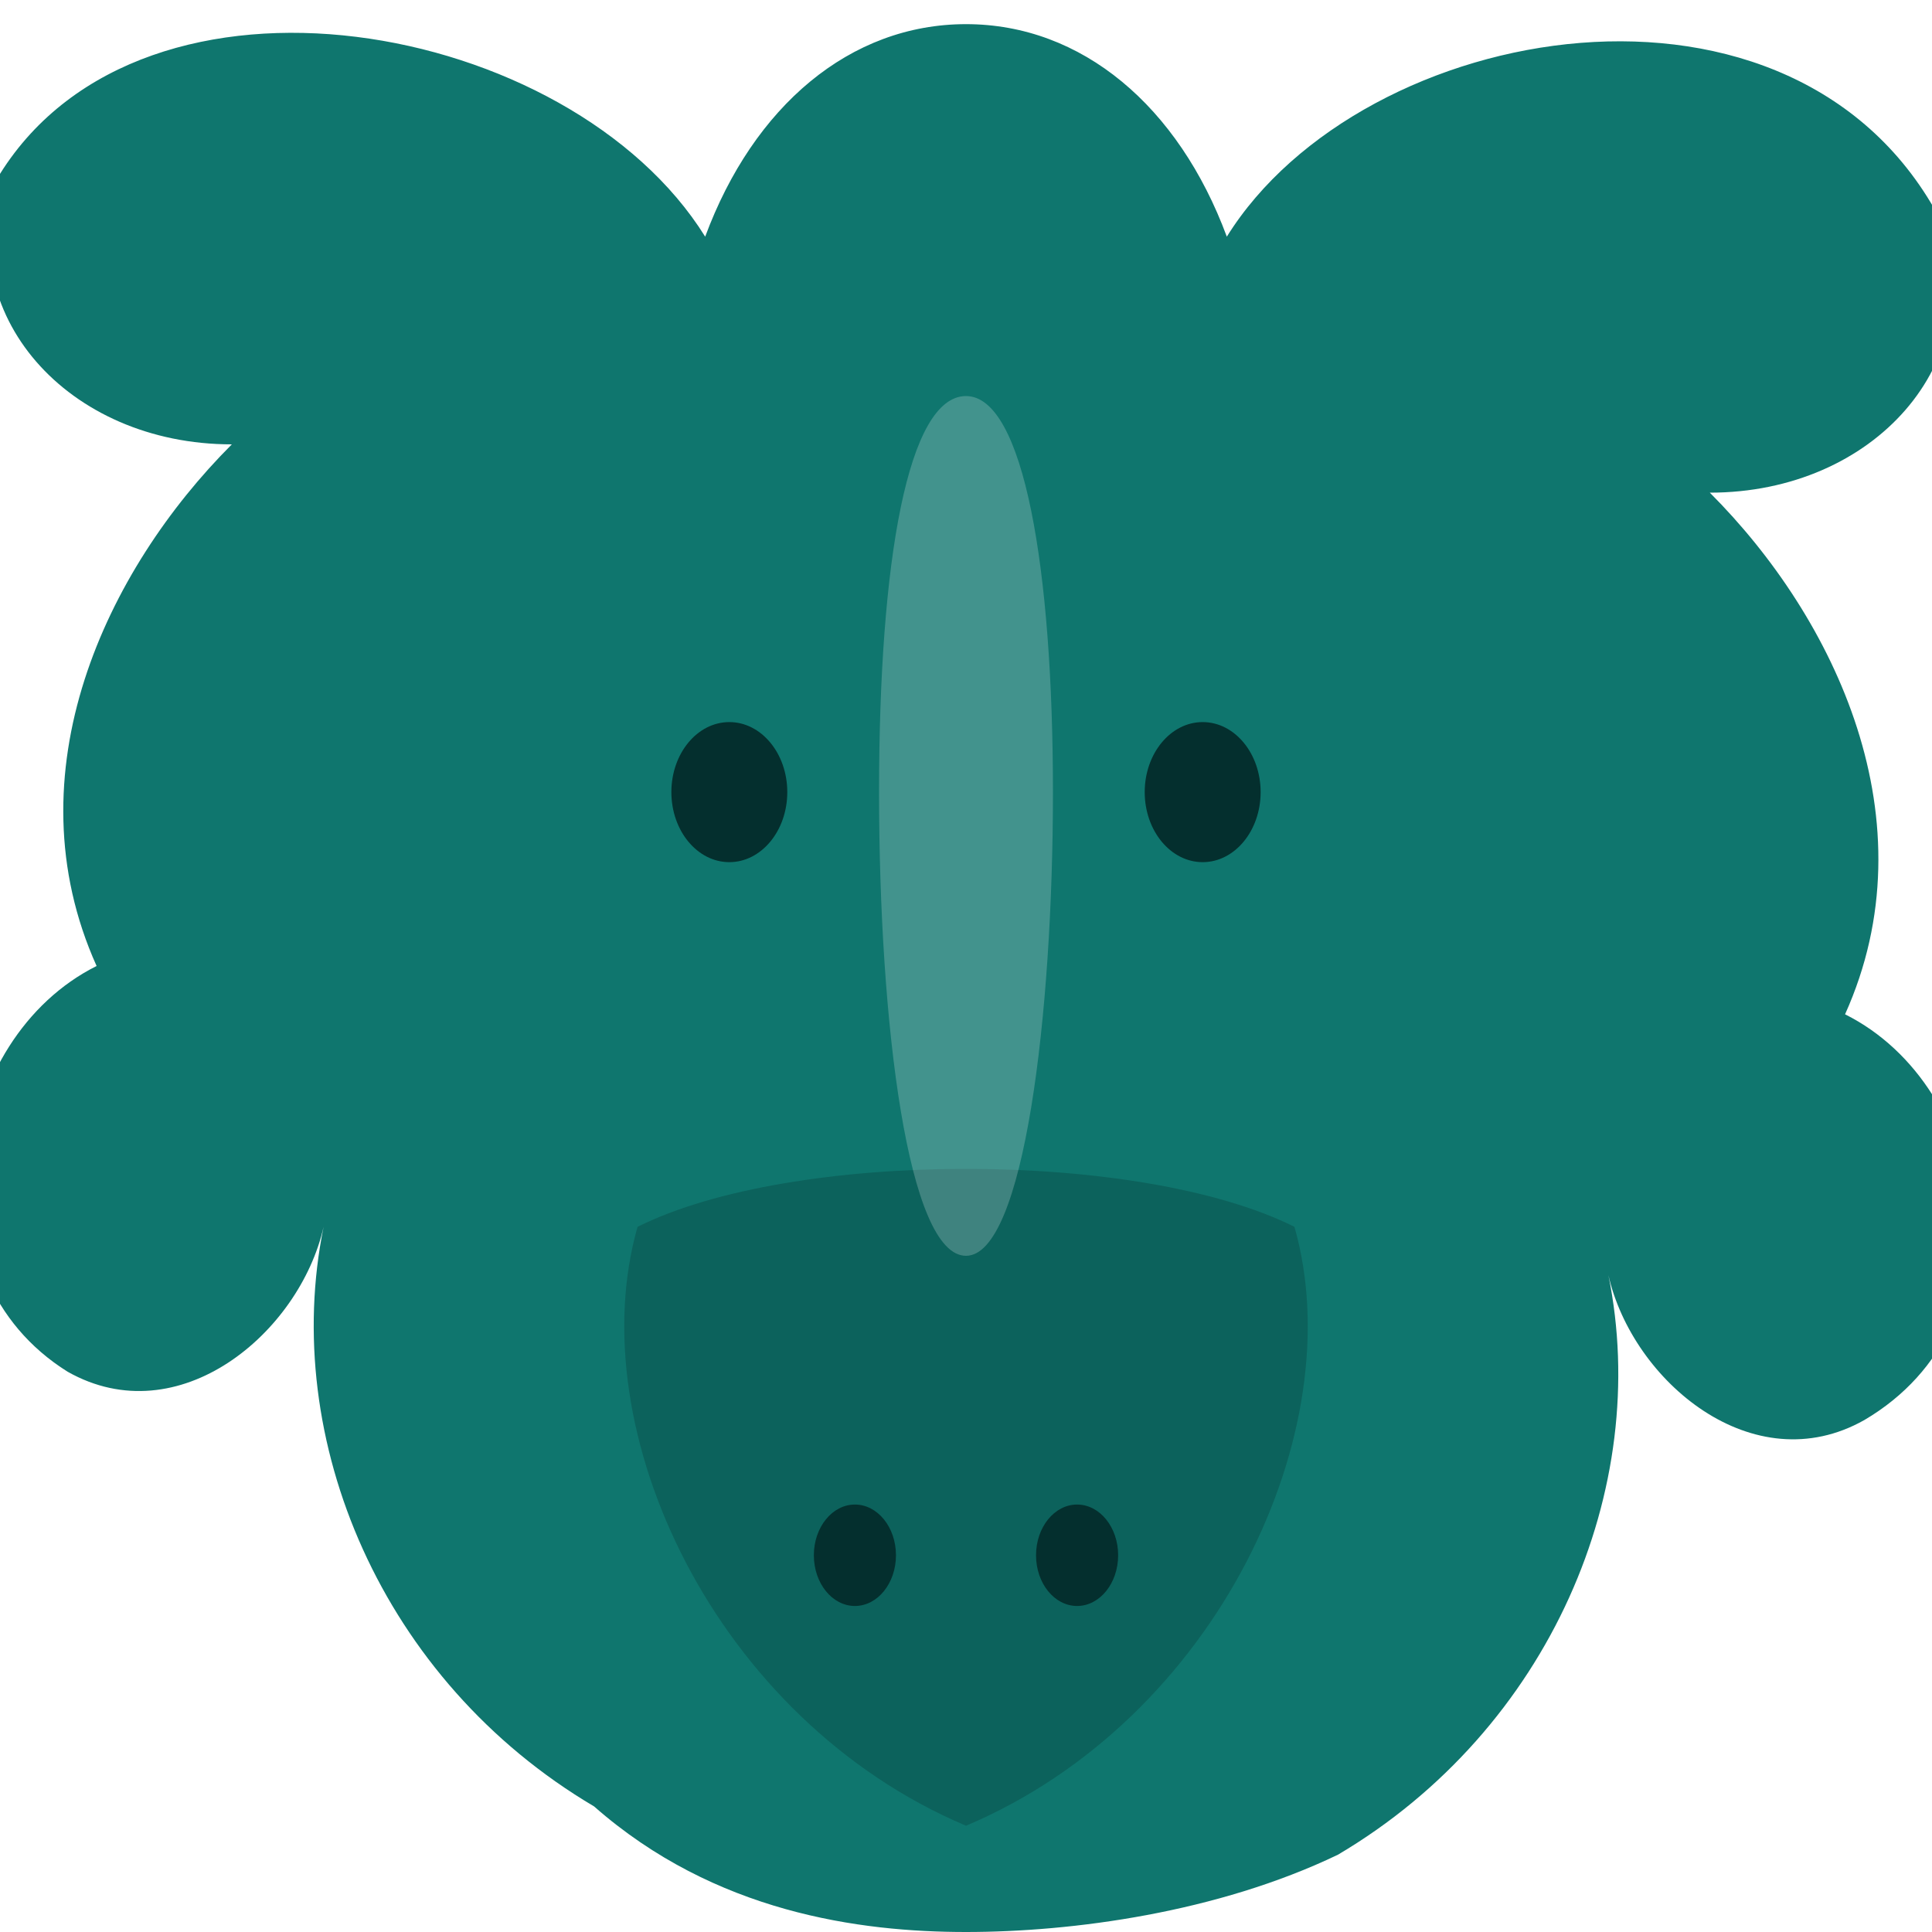
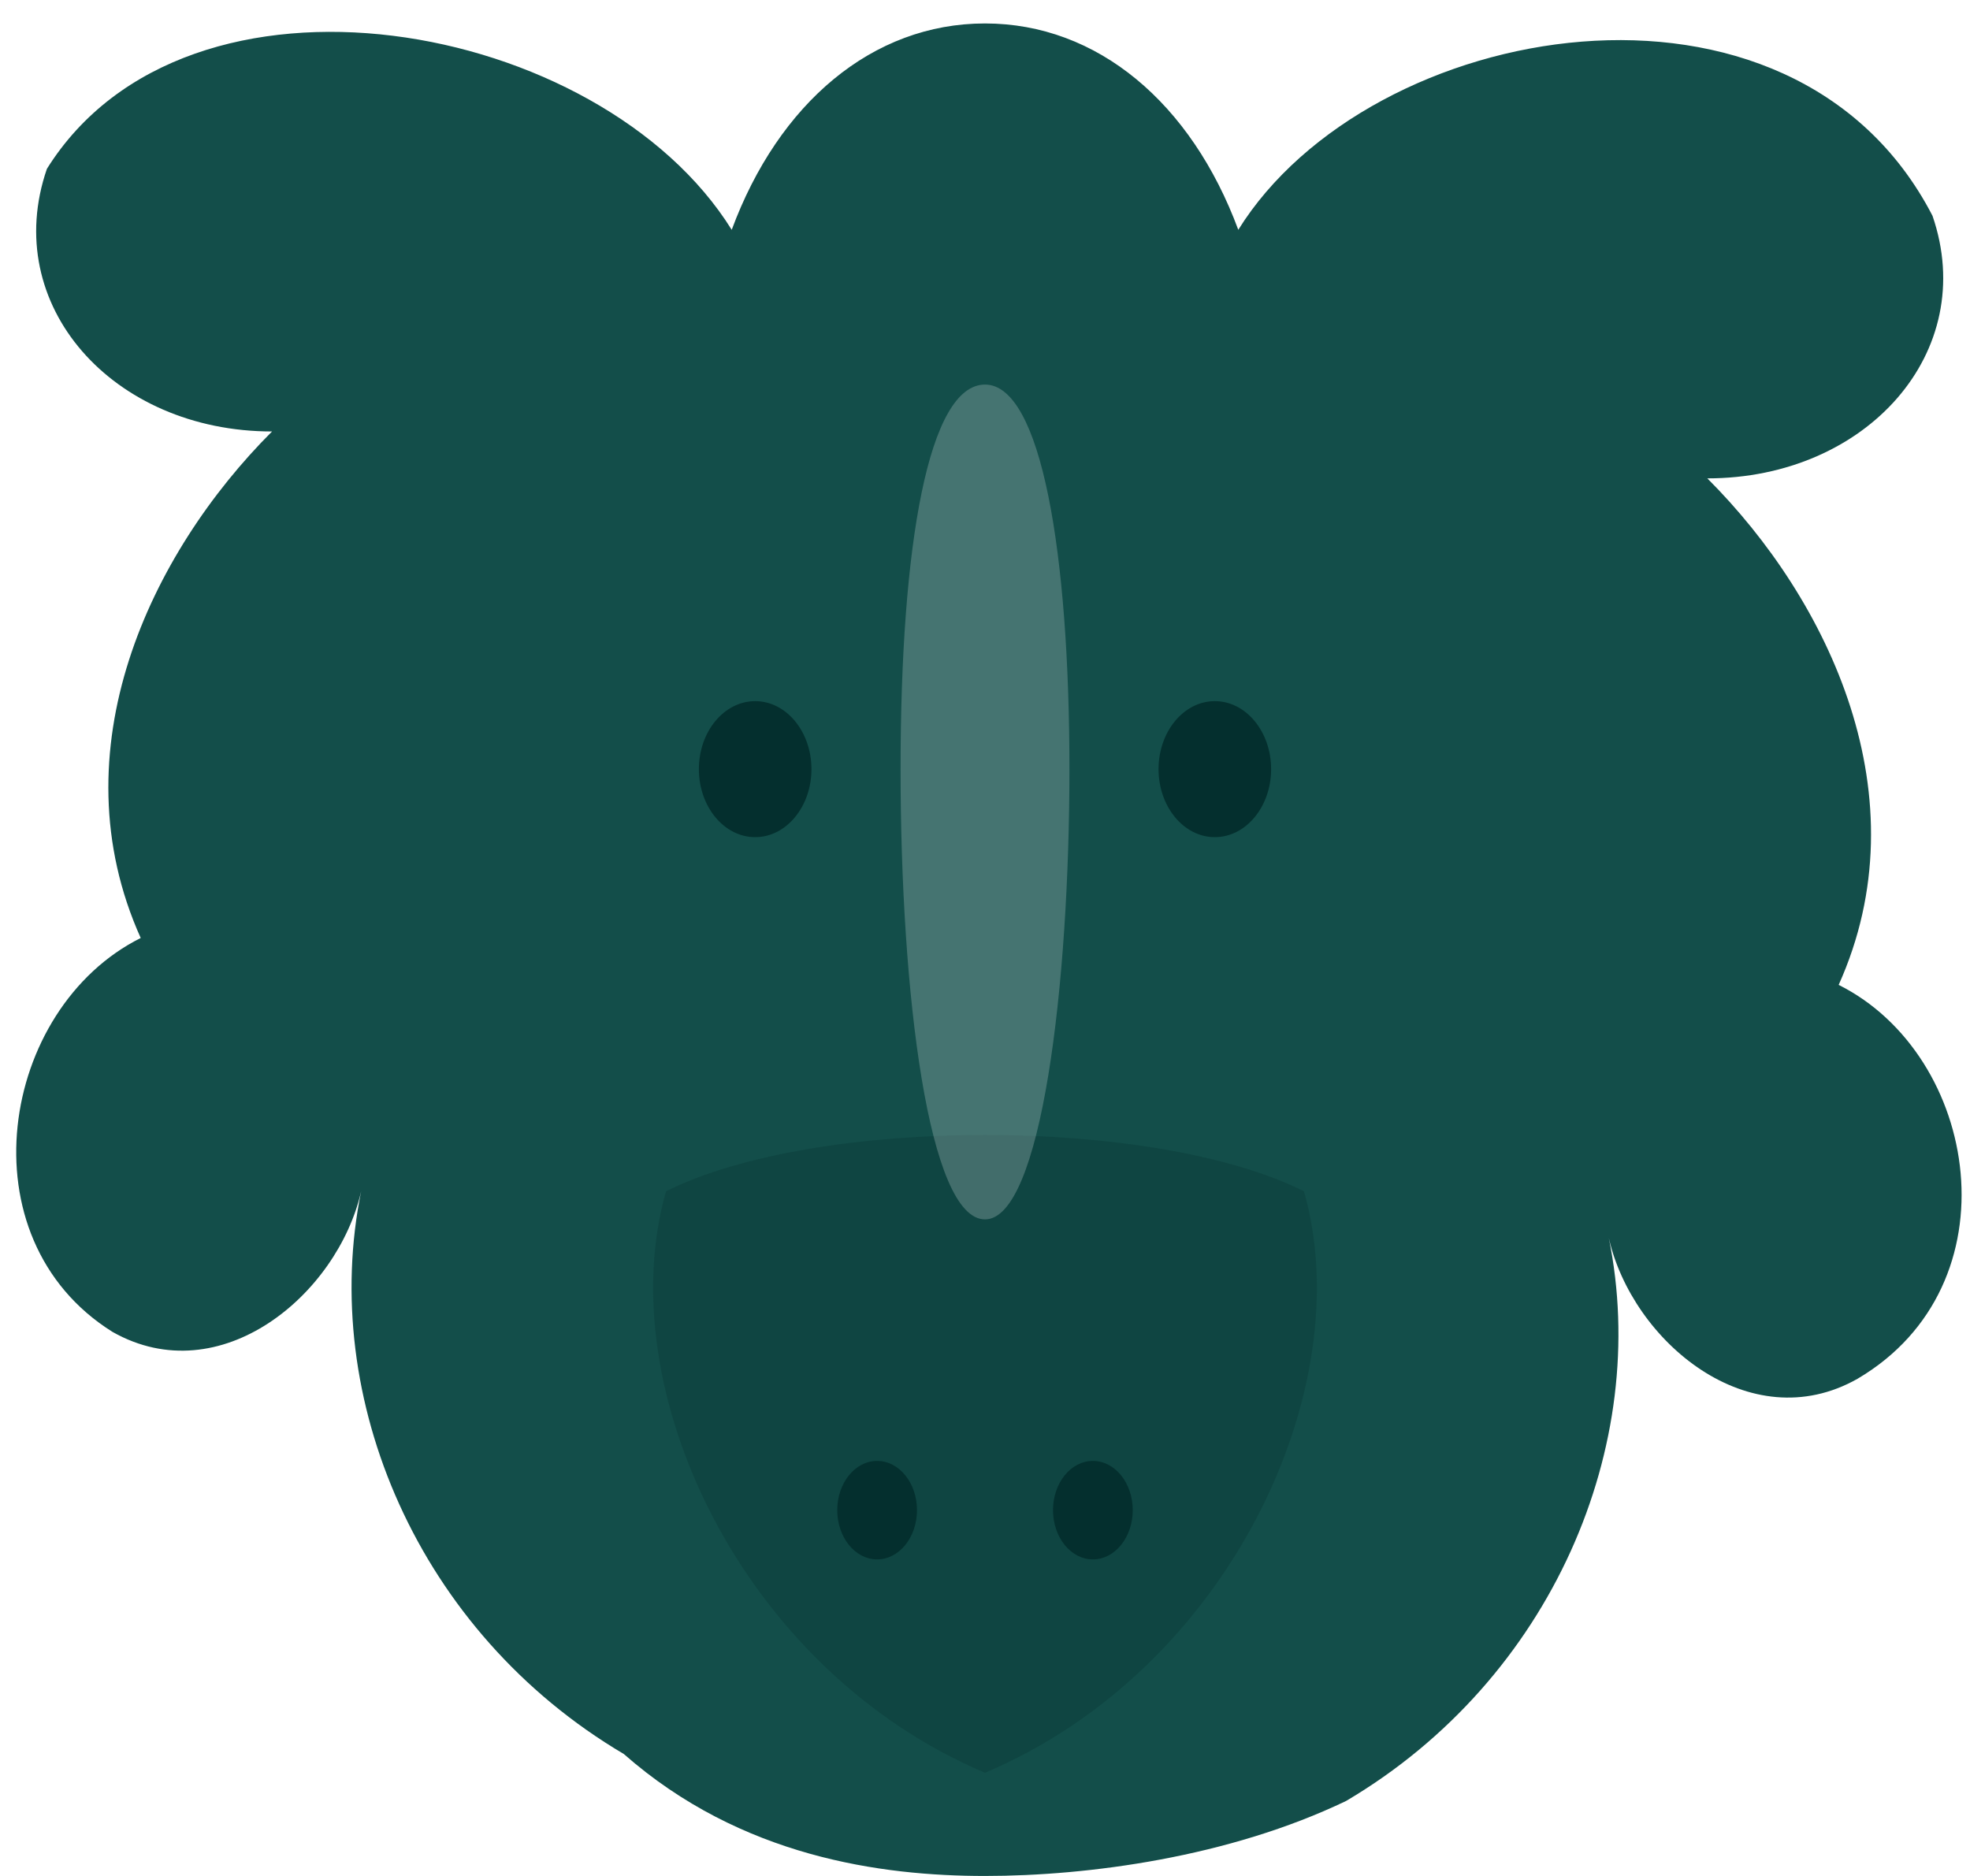
- <svg xmlns="http://www.w3.org/2000/svg" width="32" height="32" viewBox="0 0 40 40" fill="none">
-   <path fill="#0F766E" d="M20 .5c2.4 0 4.4 1.7 5.4 4.4C28.2.4 37.2-1.2 40.2 4.6c1 2.9-1.4 5.6-4.8 5.6 2.6 2.6 4.6 6.8 2.8 10.8 3 1.5 3.8 6.4.4 8.4-2.3 1.3-4.8-.8-5.3-3 .9 4.4-1.2 9.4-5.6 12C25.2 39.6 22.2 40 20 40s-5.2-.4-7.7-2.6c-4.4-2.6-6.5-7.6-5.6-12-.5 2.2-3 4.3-5.3 3C-1.8 26.4-1 21.5 2 20c-1.8-4 0.2-8.2 2.8-10.8C1.4 9.2-1 6.5 0 3.6 3-1.2 11.8.4 14.6 4.9 15.6 2.2 17.6.5 20 .5Z" />
+ <svg xmlns="http://www.w3.org/2000/svg" width="42" height="40" viewBox="0 0 40 40" fill="none">
+   <path fill="#134E4A" d="M20 .5c2.4 0 4.4 1.7 5.4 4.4C28.2.4 37.2-1.2 40.2 4.6c1 2.9-1.4 5.6-4.8 5.6 2.6 2.6 4.6 6.8 2.8 10.8 3 1.5 3.8 6.4.4 8.4-2.3 1.3-4.8-.8-5.3-3 .9 4.4-1.2 9.4-5.6 12C25.2 39.6 22.2 40 20 40s-5.2-.4-7.7-2.6c-4.4-2.6-6.5-7.6-5.6-12-.5 2.2-3 4.3-5.3 3C-1.8 26.4-1 21.5 2 20c-1.8-4 0.2-8.2 2.8-10.8C1.4 9.2-1 6.5 0 3.6 3-1.2 11.8.4 14.6 4.9 15.6 2.2 17.6.5 20 .5Z" />
  <path fill="#042F2E" opacity=".28" d="M13.2 25.4c3.2-1.6 10.4-1.6 13.6 0 1.2 4.2-1.6 10.2-6.8 12.4-5.2-2.2-8-8.2-6.8-12.4Z" />
  <path fill="#F8FAFC" opacity=".22" d="M20 8.2c1.2 0 1.8 3.6 1.8 8.2S21.2 26 20 26s-1.8-4.8-1.8-9.6 0.6-8.2 1.8-8.2Z" />
  <ellipse cx="15.1" cy="16.4" rx="1.2" ry="1.45" fill="#042F2E" />
  <ellipse cx="24.9" cy="16.4" rx="1.2" ry="1.45" fill="#042F2E" />
  <ellipse cx="17.7" cy="32.2" rx=".85" ry="1.05" fill="#042F2E" />
  <ellipse cx="22.3" cy="32.2" rx=".85" ry="1.05" fill="#042F2E" />
</svg>
